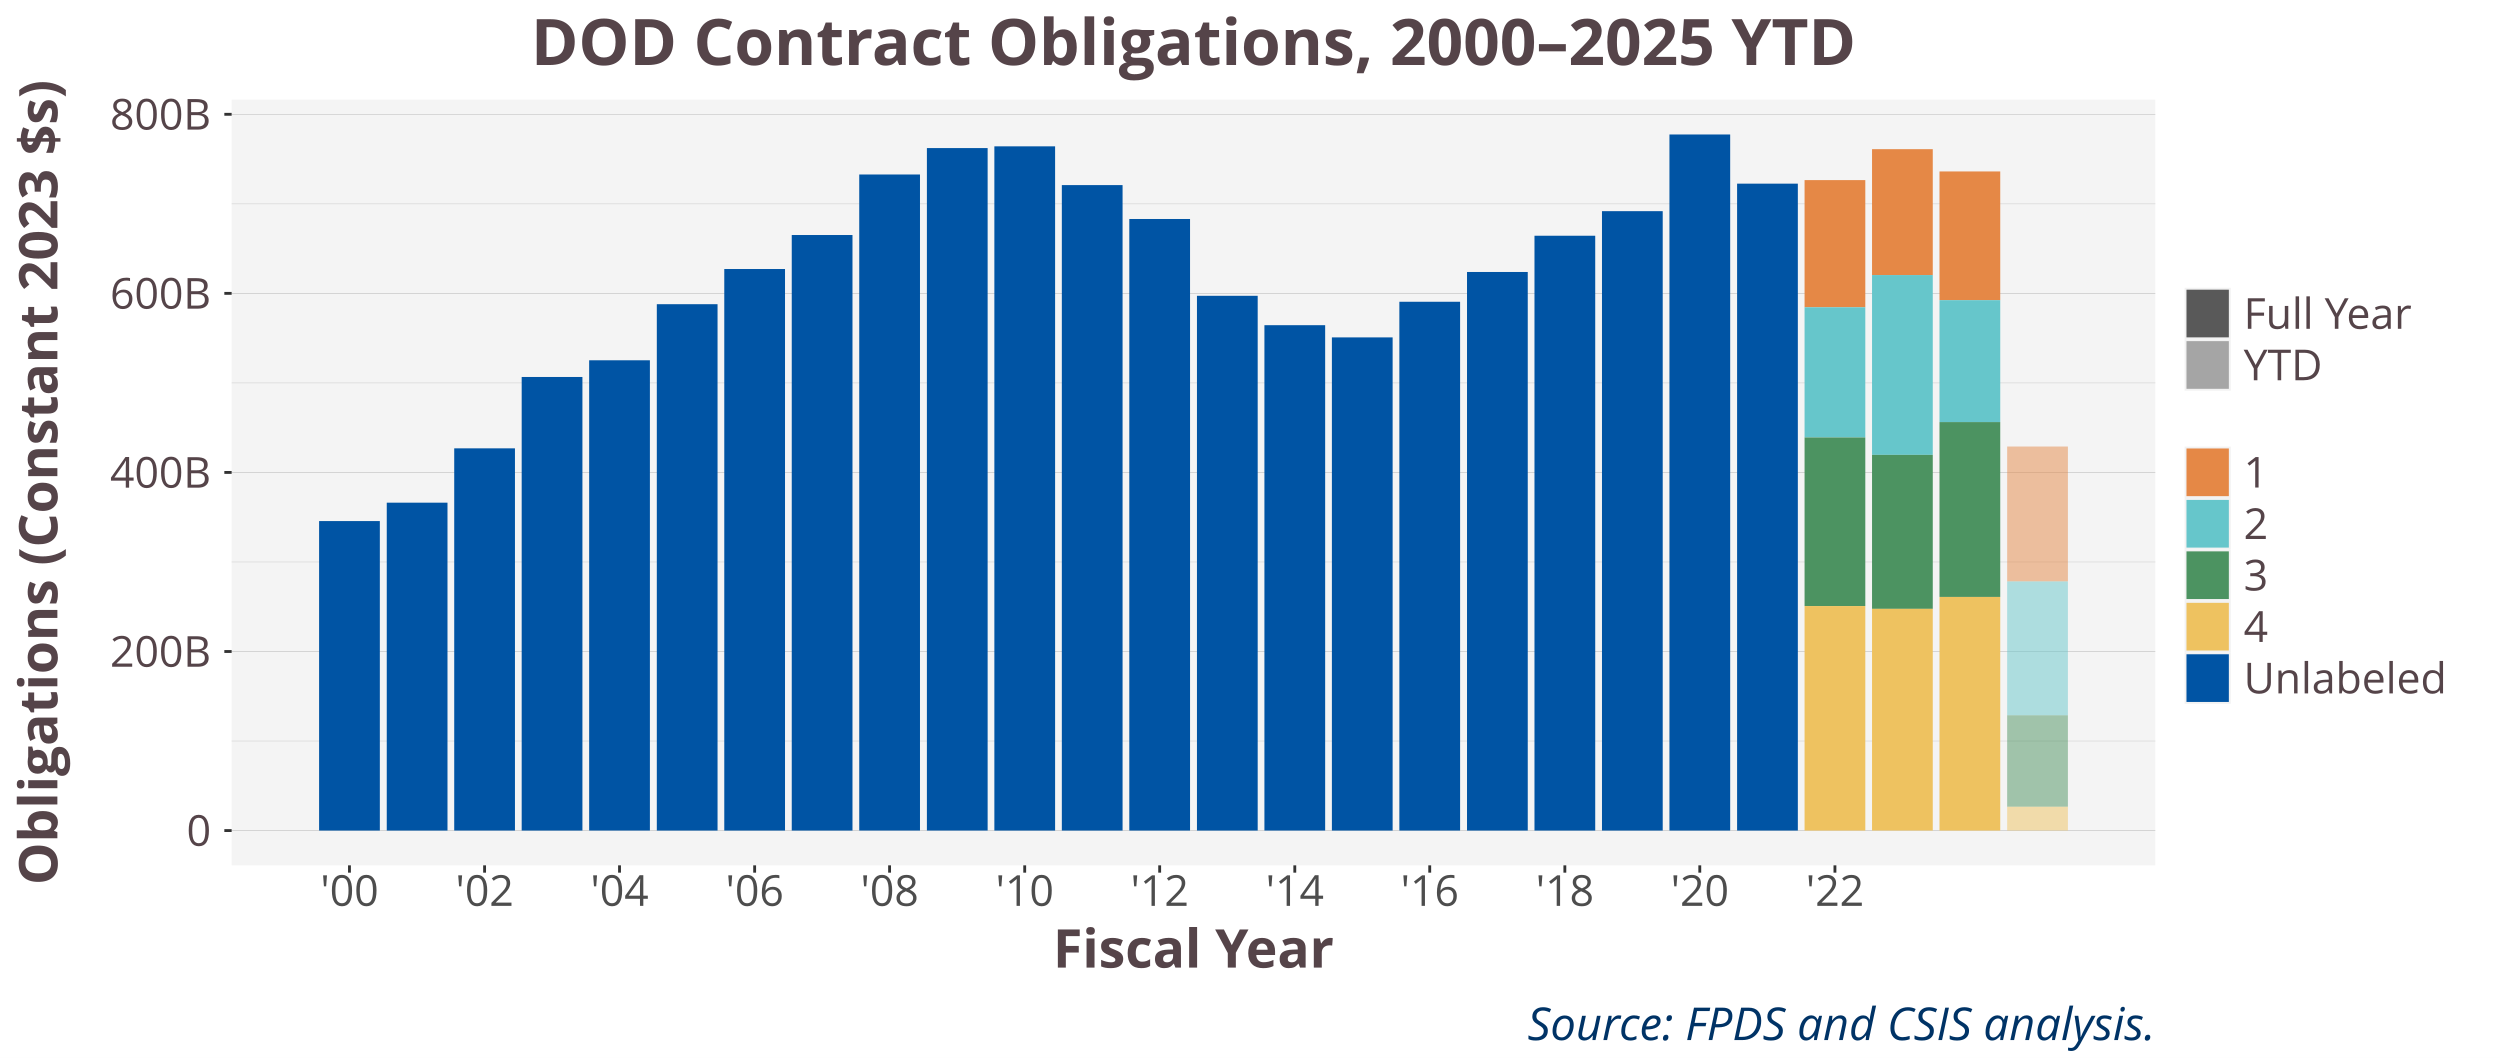
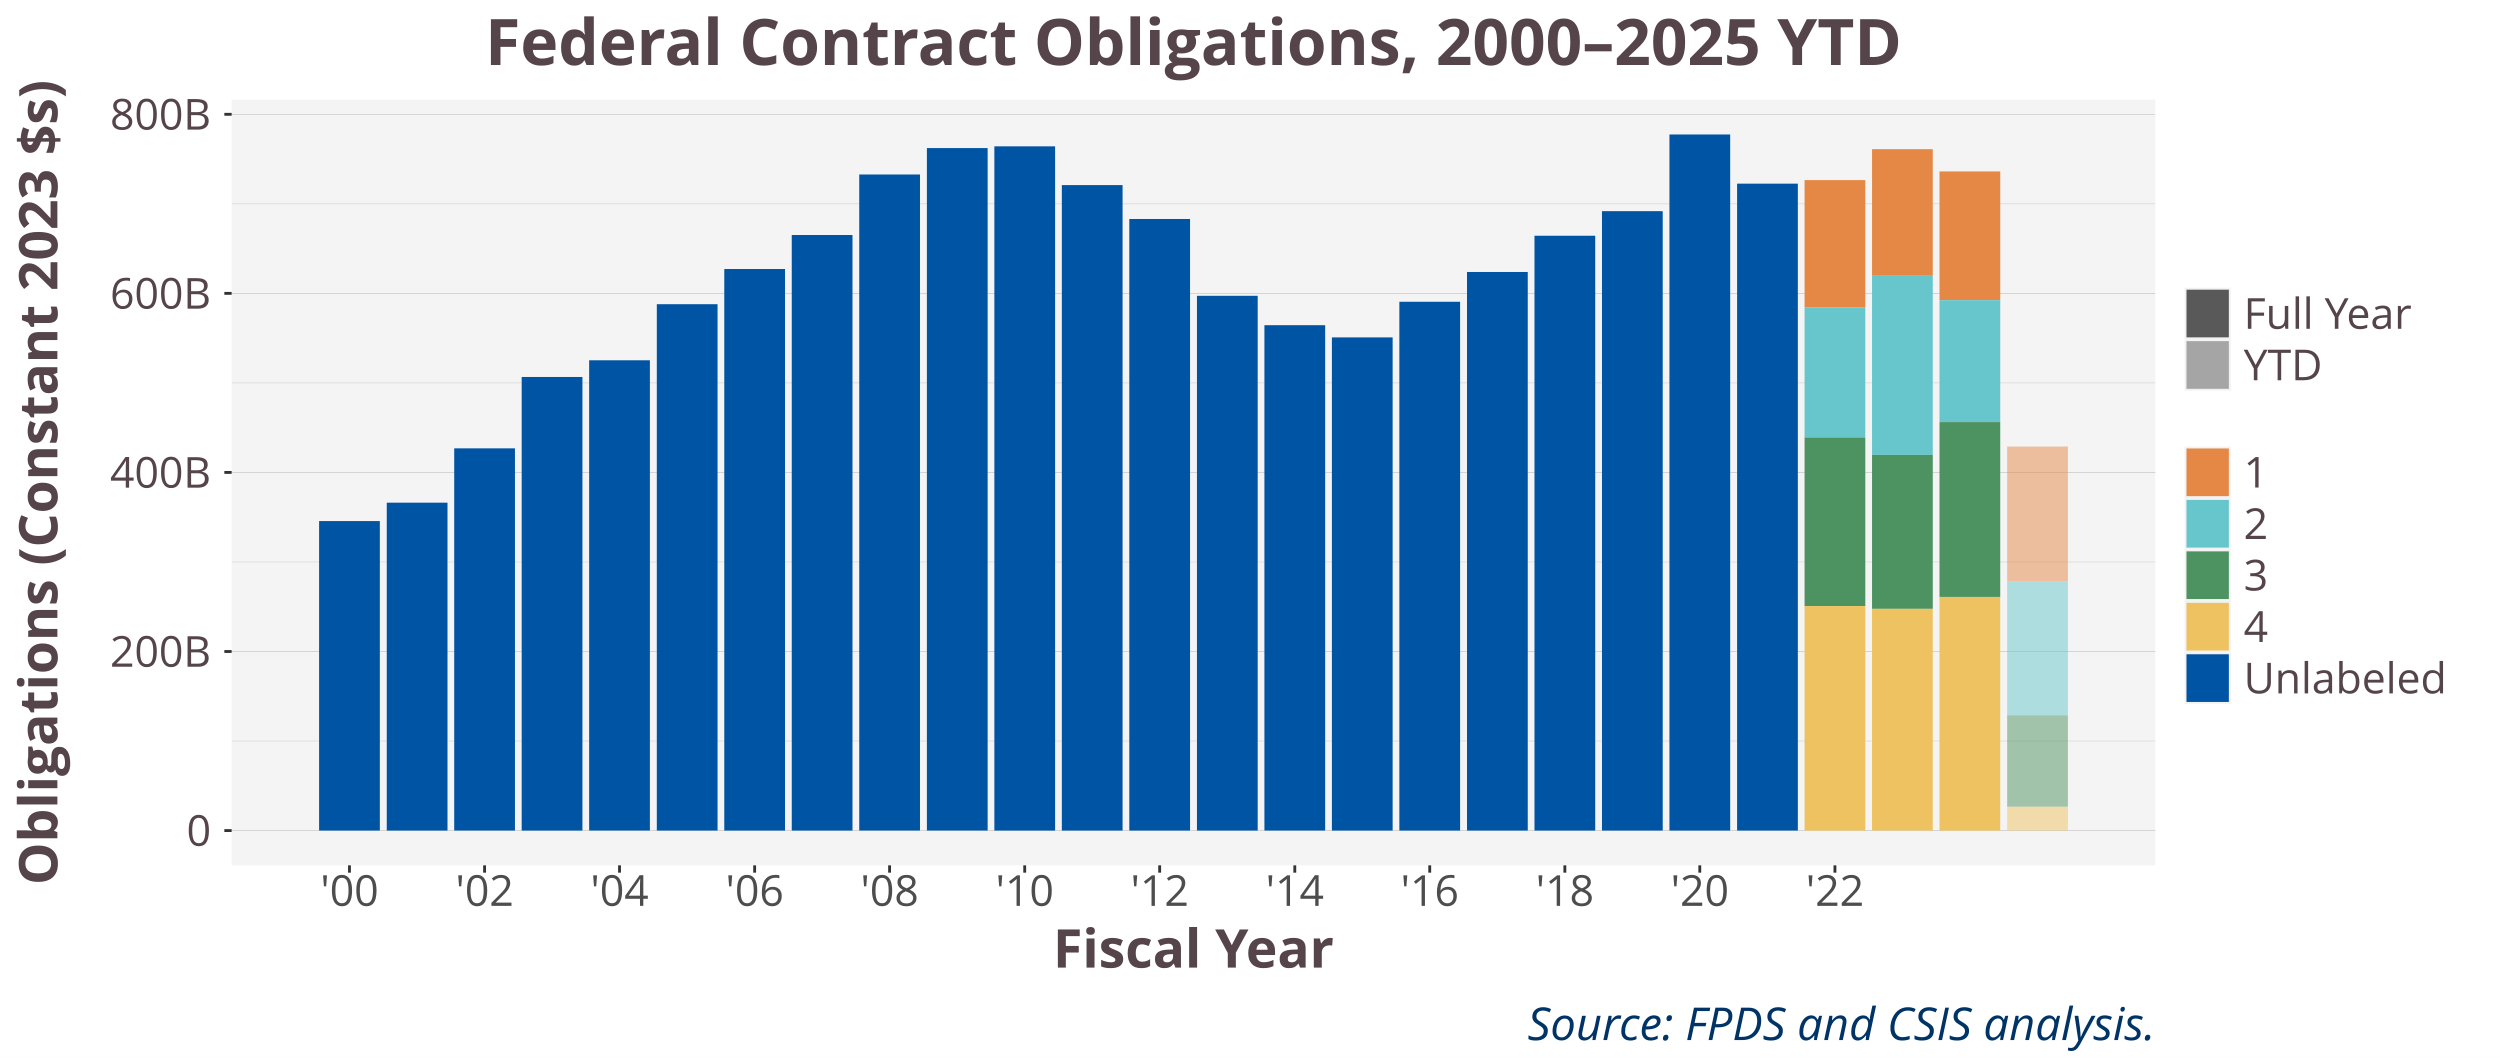
<svg xmlns="http://www.w3.org/2000/svg" class="svglite" width="936.00pt" height="396.00pt" viewBox="0 0 936.00 396.00">
  <defs>
    <style type="text/css">
    .svglite line, .svglite polyline, .svglite polygon, .svglite path, .svglite rect, .svglite circle {
      fill: none;
      stroke: #000000;
      stroke-linecap: round;
      stroke-linejoin: round;
      stroke-miterlimit: 10.00;
    }
    .svglite text {
      white-space: pre;
    }
  </style>
  </defs>
  <rect width="100%" height="100%" style="stroke: none; fill: #FFFFFF;" />
  <defs>
    <clipPath id="cpMC4wMHw5MzYuMDB8MC4wMHwzOTYuMDA=">
      <rect x="0.00" y="0.00" width="936.00" height="396.00" />
    </clipPath>
  </defs>
  <g clip-path="url(#cpMC4wMHw5MzYuMDB8MC4wMHwzOTYuMDA=)">
    <rect x="0" y="0" width="936.00" height="396.00" style="stroke-width: 1.07; stroke: #FFFFFF; fill: #FFFFFF;" />
  </g>
  <defs>
    <clipPath id="cpODYuNzN8ODA2Ljk1fDM3LjMyfDMyMy45OQ==">
      <rect x="86.73" y="37.32" width="720.22" height="286.67" />
    </clipPath>
  </defs>
  <g clip-path="url(#cpODYuNzN8ODA2Ljk1fDM3LjMyfDMyMy45OQ==)">
    <rect x="86.73" y="37.32" width="720.22" height="286.67" style="stroke-width: 1.07; stroke: none; fill: #F4F4F4;" />
    <polyline points="86.73,277.44 806.95,277.44 " style="stroke-width: 0.21; stroke: #D3D3D3; stroke-linecap: butt;" />
    <polyline points="86.73,210.40 806.95,210.40 " style="stroke-width: 0.21; stroke: #D3D3D3; stroke-linecap: butt;" />
    <polyline points="86.73,143.36 806.95,143.36 " style="stroke-width: 0.21; stroke: #D3D3D3; stroke-linecap: butt;" />
    <polyline points="86.73,76.32 806.95,76.32 " style="stroke-width: 0.21; stroke: #D3D3D3; stroke-linecap: butt;" />
    <polyline points="86.73,310.96 806.95,310.96 " style="stroke-width: 0.21; stroke: #BEBEBE; stroke-linecap: butt;" />
    <polyline points="86.73,243.92 806.95,243.92 " style="stroke-width: 0.21; stroke: #BEBEBE; stroke-linecap: butt;" />
    <polyline points="86.73,176.88 806.95,176.88 " style="stroke-width: 0.21; stroke: #BEBEBE; stroke-linecap: butt;" />
    <polyline points="86.73,109.84 806.95,109.84 " style="stroke-width: 0.21; stroke: #BEBEBE; stroke-linecap: butt;" />
    <polyline points="86.73,42.80 806.95,42.80 " style="stroke-width: 0.21; stroke: #BEBEBE; stroke-linecap: butt;" />
    <rect x="675.63" y="67.43" width="22.74" height="47.62" style="stroke-width: 1.07; stroke: none; stroke-linecap: butt; stroke-linejoin: miter; fill: #E58846;" />
    <rect x="700.89" y="55.85" width="22.74" height="47.14" style="stroke-width: 1.07; stroke: none; stroke-linecap: butt; stroke-linejoin: miter; fill: #E58846;" />
    <rect x="726.15" y="64.19" width="22.74" height="48.19" style="stroke-width: 1.07; stroke: none; stroke-linecap: butt; stroke-linejoin: miter; fill: #E58846;" />
    <rect x="751.48" y="167.18" width="22.74" height="50.51" style="stroke-width: 1.07; stroke: none; stroke-linecap: butt; stroke-linejoin: miter; fill: #E58846; fill-opacity: 0.50;" />
    <rect x="675.63" y="115.05" width="22.74" height="48.74" style="stroke-width: 1.07; stroke: none; stroke-linecap: butt; stroke-linejoin: miter; fill: #66C6CB;" />
    <rect x="700.89" y="102.98" width="22.74" height="67.32" style="stroke-width: 1.07; stroke: none; stroke-linecap: butt; stroke-linejoin: miter; fill: #66C6CB;" />
    <rect x="726.15" y="112.38" width="22.74" height="45.66" style="stroke-width: 1.07; stroke: none; stroke-linecap: butt; stroke-linejoin: miter; fill: #66C6CB;" />
    <rect x="751.48" y="217.69" width="22.74" height="50.13" style="stroke-width: 1.07; stroke: none; stroke-linecap: butt; stroke-linejoin: miter; fill: #66C6CB; fill-opacity: 0.50;" />
    <rect x="675.63" y="163.79" width="22.74" height="63.12" style="stroke-width: 1.07; stroke: none; stroke-linecap: butt; stroke-linejoin: miter; fill: #4C9361;" />
    <rect x="700.89" y="170.31" width="22.74" height="57.65" style="stroke-width: 1.07; stroke: none; stroke-linecap: butt; stroke-linejoin: miter; fill: #4C9361;" />
    <rect x="726.15" y="158.03" width="22.74" height="65.46" style="stroke-width: 1.07; stroke: none; stroke-linecap: butt; stroke-linejoin: miter; fill: #4C9361;" />
    <rect x="751.48" y="267.81" width="22.74" height="34.24" style="stroke-width: 1.07; stroke: none; stroke-linecap: butt; stroke-linejoin: miter; fill: #4C9361; fill-opacity: 0.50;" />
    <rect x="675.63" y="226.91" width="22.74" height="84.05" style="stroke-width: 1.07; stroke: none; stroke-linecap: butt; stroke-linejoin: miter; fill: #EEC260;" />
    <rect x="700.89" y="227.95" width="22.74" height="83.00" style="stroke-width: 1.07; stroke: none; stroke-linecap: butt; stroke-linejoin: miter; fill: #EEC260;" />
    <rect x="726.15" y="223.50" width="22.74" height="87.46" style="stroke-width: 1.07; stroke: none; stroke-linecap: butt; stroke-linejoin: miter; fill: #EEC260;" />
    <rect x="751.48" y="302.05" width="22.74" height="8.91" style="stroke-width: 1.07; stroke: none; stroke-linecap: butt; stroke-linejoin: miter; fill: #EEC260; fill-opacity: 0.50;" />
    <rect x="119.47" y="195.09" width="22.74" height="115.87" style="stroke-width: 1.07; stroke: none; stroke-linecap: butt; stroke-linejoin: miter; fill: #0054A4;" />
    <rect x="144.80" y="188.20" width="22.74" height="122.76" style="stroke-width: 1.07; stroke: none; stroke-linecap: butt; stroke-linejoin: miter; fill: #0054A4;" />
    <rect x="170.06" y="167.86" width="22.74" height="143.09" style="stroke-width: 1.07; stroke: none; stroke-linecap: butt; stroke-linejoin: miter; fill: #0054A4;" />
    <rect x="195.32" y="141.14" width="22.74" height="169.82" style="stroke-width: 1.07; stroke: none; stroke-linecap: butt; stroke-linejoin: miter; fill: #0054A4;" />
    <rect x="220.58" y="134.89" width="22.74" height="176.06" style="stroke-width: 1.07; stroke: none; stroke-linecap: butt; stroke-linejoin: miter; fill: #0054A4;" />
    <rect x="245.91" y="113.89" width="22.74" height="197.07" style="stroke-width: 1.07; stroke: none; stroke-linecap: butt; stroke-linejoin: miter; fill: #0054A4;" />
    <rect x="271.17" y="100.72" width="22.74" height="210.24" style="stroke-width: 1.07; stroke: none; stroke-linecap: butt; stroke-linejoin: miter; fill: #0054A4;" />
    <rect x="296.43" y="87.99" width="22.74" height="222.97" style="stroke-width: 1.07; stroke: none; stroke-linecap: butt; stroke-linejoin: miter; fill: #0054A4;" />
    <rect x="321.70" y="65.33" width="22.74" height="245.62" style="stroke-width: 1.07; stroke: none; stroke-linecap: butt; stroke-linejoin: miter; fill: #0054A4;" />
    <rect x="347.03" y="55.44" width="22.74" height="255.51" style="stroke-width: 1.07; stroke: none; stroke-linecap: butt; stroke-linejoin: miter; fill: #0054A4;" />
    <rect x="372.29" y="54.79" width="22.74" height="256.17" style="stroke-width: 1.07; stroke: none; stroke-linecap: butt; stroke-linejoin: miter; fill: #0054A4;" />
    <rect x="397.55" y="69.30" width="22.74" height="241.66" style="stroke-width: 1.07; stroke: none; stroke-linecap: butt; stroke-linejoin: miter; fill: #0054A4;" />
    <rect x="422.81" y="81.99" width="22.74" height="228.97" style="stroke-width: 1.07; stroke: none; stroke-linecap: butt; stroke-linejoin: miter; fill: #0054A4;" />
    <rect x="448.14" y="110.75" width="22.74" height="200.21" style="stroke-width: 1.07; stroke: none; stroke-linecap: butt; stroke-linejoin: miter; fill: #0054A4;" />
    <rect x="473.40" y="121.75" width="22.74" height="189.20" style="stroke-width: 1.07; stroke: none; stroke-linecap: butt; stroke-linejoin: miter; fill: #0054A4;" />
    <rect x="498.66" y="126.32" width="22.74" height="184.64" style="stroke-width: 1.07; stroke: none; stroke-linecap: butt; stroke-linejoin: miter; fill: #0054A4;" />
    <rect x="523.92" y="112.98" width="22.74" height="197.98" style="stroke-width: 1.07; stroke: none; stroke-linecap: butt; stroke-linejoin: miter; fill: #0054A4;" />
    <rect x="549.25" y="101.83" width="22.74" height="209.13" style="stroke-width: 1.07; stroke: none; stroke-linecap: butt; stroke-linejoin: miter; fill: #0054A4;" />
    <rect x="574.51" y="88.26" width="22.74" height="222.70" style="stroke-width: 1.07; stroke: none; stroke-linecap: butt; stroke-linejoin: miter; fill: #0054A4;" />
    <rect x="599.78" y="79.06" width="22.74" height="231.90" style="stroke-width: 1.07; stroke: none; stroke-linecap: butt; stroke-linejoin: miter; fill: #0054A4;" />
    <rect x="625.04" y="50.35" width="22.74" height="260.61" style="stroke-width: 1.07; stroke: none; stroke-linecap: butt; stroke-linejoin: miter; fill: #0054A4;" />
    <rect x="650.37" y="68.76" width="22.74" height="242.20" style="stroke-width: 1.07; stroke: none; stroke-linecap: butt; stroke-linejoin: miter; fill: #0054A4;" />
  </g>
  <g clip-path="url(#cpMC4wMHw5MzYuMDB8MC4wMHwzOTYuMDA=)">
    <text x="79.01" y="316.67" text-anchor="end" style="font-size: 16.00px;fill: #554449; font-family: &quot;Open Sans&quot;;" textLength="9.14px" lengthAdjust="spacingAndGlyphs">0</text>
    <text x="79.01" y="249.63" text-anchor="end" style="font-size: 16.00px;fill: #554449; font-family: &quot;Open Sans&quot;;" textLength="37.76px" lengthAdjust="spacingAndGlyphs">200B</text>
    <text x="79.01" y="182.59" text-anchor="end" style="font-size: 16.00px;fill: #554449; font-family: &quot;Open Sans&quot;;" textLength="37.76px" lengthAdjust="spacingAndGlyphs">400B</text>
    <text x="79.01" y="115.56" text-anchor="end" style="font-size: 16.00px;fill: #554449; font-family: &quot;Open Sans&quot;;" textLength="37.76px" lengthAdjust="spacingAndGlyphs">600B</text>
    <text x="79.01" y="48.52" text-anchor="end" style="font-size: 16.00px;fill: #554449; font-family: &quot;Open Sans&quot;;" textLength="37.76px" lengthAdjust="spacingAndGlyphs">800B</text>
    <polyline points="83.99,310.96 86.73,310.96 " style="stroke-width: 1.07; stroke: #333333; stroke-linecap: butt;" />
    <polyline points="83.99,243.92 86.73,243.92 " style="stroke-width: 1.07; stroke: #333333; stroke-linecap: butt;" />
    <polyline points="83.99,176.88 86.73,176.88 " style="stroke-width: 1.07; stroke: #333333; stroke-linecap: butt;" />
    <polyline points="83.99,109.84 86.73,109.84 " style="stroke-width: 1.07; stroke: #333333; stroke-linecap: butt;" />
    <polyline points="83.99,42.80 86.73,42.80 " style="stroke-width: 1.07; stroke: #333333; stroke-linecap: butt;" />
    <polyline points="130.84,326.73 130.84,323.99 " style="stroke-width: 1.07; stroke: #333333; stroke-linecap: butt;" />
    <polyline points="181.43,326.73 181.43,323.99 " style="stroke-width: 1.07; stroke: #333333; stroke-linecap: butt;" />
    <polyline points="231.95,326.73 231.95,323.99 " style="stroke-width: 1.07; stroke: #333333; stroke-linecap: butt;" />
    <polyline points="282.54,326.73 282.54,323.99 " style="stroke-width: 1.07; stroke: #333333; stroke-linecap: butt;" />
    <polyline points="333.06,326.73 333.06,323.99 " style="stroke-width: 1.07; stroke: #333333; stroke-linecap: butt;" />
    <polyline points="383.65,326.73 383.65,323.99 " style="stroke-width: 1.07; stroke: #333333; stroke-linecap: butt;" />
    <polyline points="434.18,326.73 434.18,323.99 " style="stroke-width: 1.07; stroke: #333333; stroke-linecap: butt;" />
    <polyline points="484.77,326.73 484.77,323.99 " style="stroke-width: 1.07; stroke: #333333; stroke-linecap: butt;" />
    <polyline points="535.29,326.73 535.29,323.99 " style="stroke-width: 1.07; stroke: #333333; stroke-linecap: butt;" />
    <polyline points="585.88,326.73 585.88,323.99 " style="stroke-width: 1.07; stroke: #333333; stroke-linecap: butt;" />
    <polyline points="636.40,326.73 636.40,323.99 " style="stroke-width: 1.07; stroke: #333333; stroke-linecap: butt;" />
    <polyline points="687.00,326.73 687.00,323.99 " style="stroke-width: 1.07; stroke: #333333; stroke-linecap: butt;" />
    <text x="130.84" y="339.15" text-anchor="middle" style="font-size: 16.00px;fill: #4D4D4D; font-family: &quot;Open Sans&quot;;" textLength="21.79px" lengthAdjust="spacingAndGlyphs">'00</text>
    <text x="181.43" y="339.15" text-anchor="middle" style="font-size: 16.00px;fill: #4D4D4D; font-family: &quot;Open Sans&quot;;" textLength="21.79px" lengthAdjust="spacingAndGlyphs">'02</text>
    <text x="231.95" y="339.15" text-anchor="middle" style="font-size: 16.00px;fill: #4D4D4D; font-family: &quot;Open Sans&quot;;" textLength="21.79px" lengthAdjust="spacingAndGlyphs">'04</text>
    <text x="282.54" y="339.15" text-anchor="middle" style="font-size: 16.00px;fill: #4D4D4D; font-family: &quot;Open Sans&quot;;" textLength="21.79px" lengthAdjust="spacingAndGlyphs">'06</text>
    <text x="333.06" y="339.15" text-anchor="middle" style="font-size: 16.00px;fill: #4D4D4D; font-family: &quot;Open Sans&quot;;" textLength="21.79px" lengthAdjust="spacingAndGlyphs">'08</text>
    <text x="383.65" y="339.15" text-anchor="middle" style="font-size: 16.00px;fill: #4D4D4D; font-family: &quot;Open Sans&quot;;" textLength="21.79px" lengthAdjust="spacingAndGlyphs">'10</text>
    <text x="434.18" y="339.15" text-anchor="middle" style="font-size: 16.00px;fill: #4D4D4D; font-family: &quot;Open Sans&quot;;" textLength="21.79px" lengthAdjust="spacingAndGlyphs">'12</text>
    <text x="484.77" y="339.15" text-anchor="middle" style="font-size: 16.00px;fill: #4D4D4D; font-family: &quot;Open Sans&quot;;" textLength="21.79px" lengthAdjust="spacingAndGlyphs">'14</text>
    <text x="535.29" y="339.15" text-anchor="middle" style="font-size: 16.00px;fill: #4D4D4D; font-family: &quot;Open Sans&quot;;" textLength="21.79px" lengthAdjust="spacingAndGlyphs">'16</text>
    <text x="585.88" y="339.15" text-anchor="middle" style="font-size: 16.00px;fill: #4D4D4D; font-family: &quot;Open Sans&quot;;" textLength="21.79px" lengthAdjust="spacingAndGlyphs">'18</text>
    <text x="636.40" y="339.15" text-anchor="middle" style="font-size: 16.00px;fill: #4D4D4D; font-family: &quot;Open Sans&quot;;" textLength="21.79px" lengthAdjust="spacingAndGlyphs">'20</text>
    <text x="687.00" y="339.15" text-anchor="middle" style="font-size: 16.00px;fill: #4D4D4D; font-family: &quot;Open Sans&quot;;" textLength="21.79px" lengthAdjust="spacingAndGlyphs">'22</text>
    <text x="446.84" y="362.27" text-anchor="middle" style="font-size: 20.00px; font-weight: bold;fill: #554449; font-family: &quot;Open Sans&quot;;" textLength="106.16px" lengthAdjust="spacingAndGlyphs">Fiscal Year</text>
    <text transform="translate(21.48,180.65) rotate(-90)" text-anchor="middle" style="font-size: 20.00px; font-weight: bold;fill: #554449; font-family: &quot;Open Sans&quot;;" textLength="301.50px" lengthAdjust="spacingAndGlyphs">Obligations (Constant 2023 $s)</text>
    <rect x="817.91" y="97.79" width="87.76" height="48.49" style="stroke-width: 1.07; stroke: none; fill: #FFFFFF;" />
    <rect x="817.91" y="107.75" width="17.28" height="19.26" style="stroke-width: 1.07; stroke: none; fill: #F2F2F2;" />
    <rect x="818.62" y="108.46" width="15.86" height="17.85" style="stroke-width: 1.07; stroke: none; stroke-linecap: butt; stroke-linejoin: miter; fill: #595959;" />
    <rect x="817.91" y="127.01" width="17.28" height="19.26" style="stroke-width: 1.07; stroke: none; fill: #F2F2F2;" />
    <rect x="818.62" y="127.72" width="15.86" height="17.85" style="stroke-width: 1.07; stroke: none; stroke-linecap: butt; stroke-linejoin: miter; fill: #595959; fill-opacity: 0.50;" />
    <text x="840.02" y="123.10" style="font-size: 16.00px;fill: #554449; font-family: &quot;Open Sans&quot;;" textLength="63.66px" lengthAdjust="spacingAndGlyphs">Full Year</text>
    <text x="840.02" y="142.36" style="font-size: 16.00px;fill: #554449; font-family: &quot;Open Sans&quot;;" textLength="29.36px" lengthAdjust="spacingAndGlyphs">YTD</text>
    <rect x="817.91" y="157.24" width="100.09" height="106.28" style="stroke-width: 1.07; stroke: none; fill: #FFFFFF;" />
    <rect x="817.91" y="167.20" width="17.28" height="19.26" style="stroke-width: 1.07; stroke: none; fill: #F2F2F2;" />
    <rect x="818.62" y="167.91" width="15.86" height="17.85" style="stroke-width: 1.07; stroke: none; stroke-linecap: butt; stroke-linejoin: miter; fill: #E58846;" />
    <rect x="817.91" y="186.46" width="17.28" height="19.26" style="stroke-width: 1.07; stroke: none; fill: #F2F2F2;" />
    <rect x="818.62" y="187.17" width="15.86" height="17.85" style="stroke-width: 1.07; stroke: none; stroke-linecap: butt; stroke-linejoin: miter; fill: #66C6CB;" />
    <rect x="817.91" y="205.73" width="17.28" height="19.26" style="stroke-width: 1.07; stroke: none; fill: #F2F2F2;" />
    <rect x="818.62" y="206.43" width="15.86" height="17.85" style="stroke-width: 1.07; stroke: none; stroke-linecap: butt; stroke-linejoin: miter; fill: #4C9361;" />
    <rect x="817.91" y="224.99" width="17.28" height="19.26" style="stroke-width: 1.07; stroke: none; fill: #F2F2F2;" />
    <rect x="818.62" y="225.70" width="15.86" height="17.85" style="stroke-width: 1.07; stroke: none; stroke-linecap: butt; stroke-linejoin: miter; fill: #EEC260;" />
    <rect x="817.91" y="244.25" width="17.28" height="19.26" style="stroke-width: 1.07; stroke: none; fill: #F2F2F2;" />
    <rect x="818.62" y="244.96" width="15.86" height="17.85" style="stroke-width: 1.07; stroke: none; stroke-linecap: butt; stroke-linejoin: miter; fill: #0054A4;" />
    <text x="840.02" y="182.54" style="font-size: 16.00px;fill: #554449; font-family: &quot;Open Sans&quot;;" textLength="9.14px" lengthAdjust="spacingAndGlyphs">1</text>
    <text x="840.02" y="201.81" style="font-size: 16.00px;fill: #554449; font-family: &quot;Open Sans&quot;;" textLength="9.14px" lengthAdjust="spacingAndGlyphs">2</text>
    <text x="840.02" y="221.07" style="font-size: 16.00px;fill: #554449; font-family: &quot;Open Sans&quot;;" textLength="9.14px" lengthAdjust="spacingAndGlyphs">3</text>
    <text x="840.02" y="240.33" style="font-size: 16.00px;fill: #554449; font-family: &quot;Open Sans&quot;;" textLength="9.14px" lengthAdjust="spacingAndGlyphs">4</text>
    <text x="840.02" y="259.60" style="font-size: 16.00px;fill: #554449; font-family: &quot;Open Sans&quot;;" textLength="75.99px" lengthAdjust="spacingAndGlyphs">Unlabeled</text>
-     <text x="446.84" y="24.34" text-anchor="middle" style="font-size: 24.00px; font-weight: bold;fill: #554449; font-family: &quot;Open Sans&quot;;" textLength="496.62px" lengthAdjust="spacingAndGlyphs">DOD Contract Obligations, 2000–2025 YTD</text>
+     <text x="446.84" y="24.34" text-anchor="middle" style="font-size: 24.00px; font-weight: bold;fill: #554449; font-family: &quot;Open Sans&quot;;" textLength="531.42px" lengthAdjust="spacingAndGlyphs">Federal Contract Obligations, 2000–2025 YTD</text>
    <text x="806.95" y="389.41" text-anchor="end" style="font-size: 17.00px; font-style: italic;fill: #003366; font-family: &quot;Open Sans&quot;;" textLength="235.73px" lengthAdjust="spacingAndGlyphs">Source: FPDS and CSIS analysis.</text>
  </g>
</svg>
